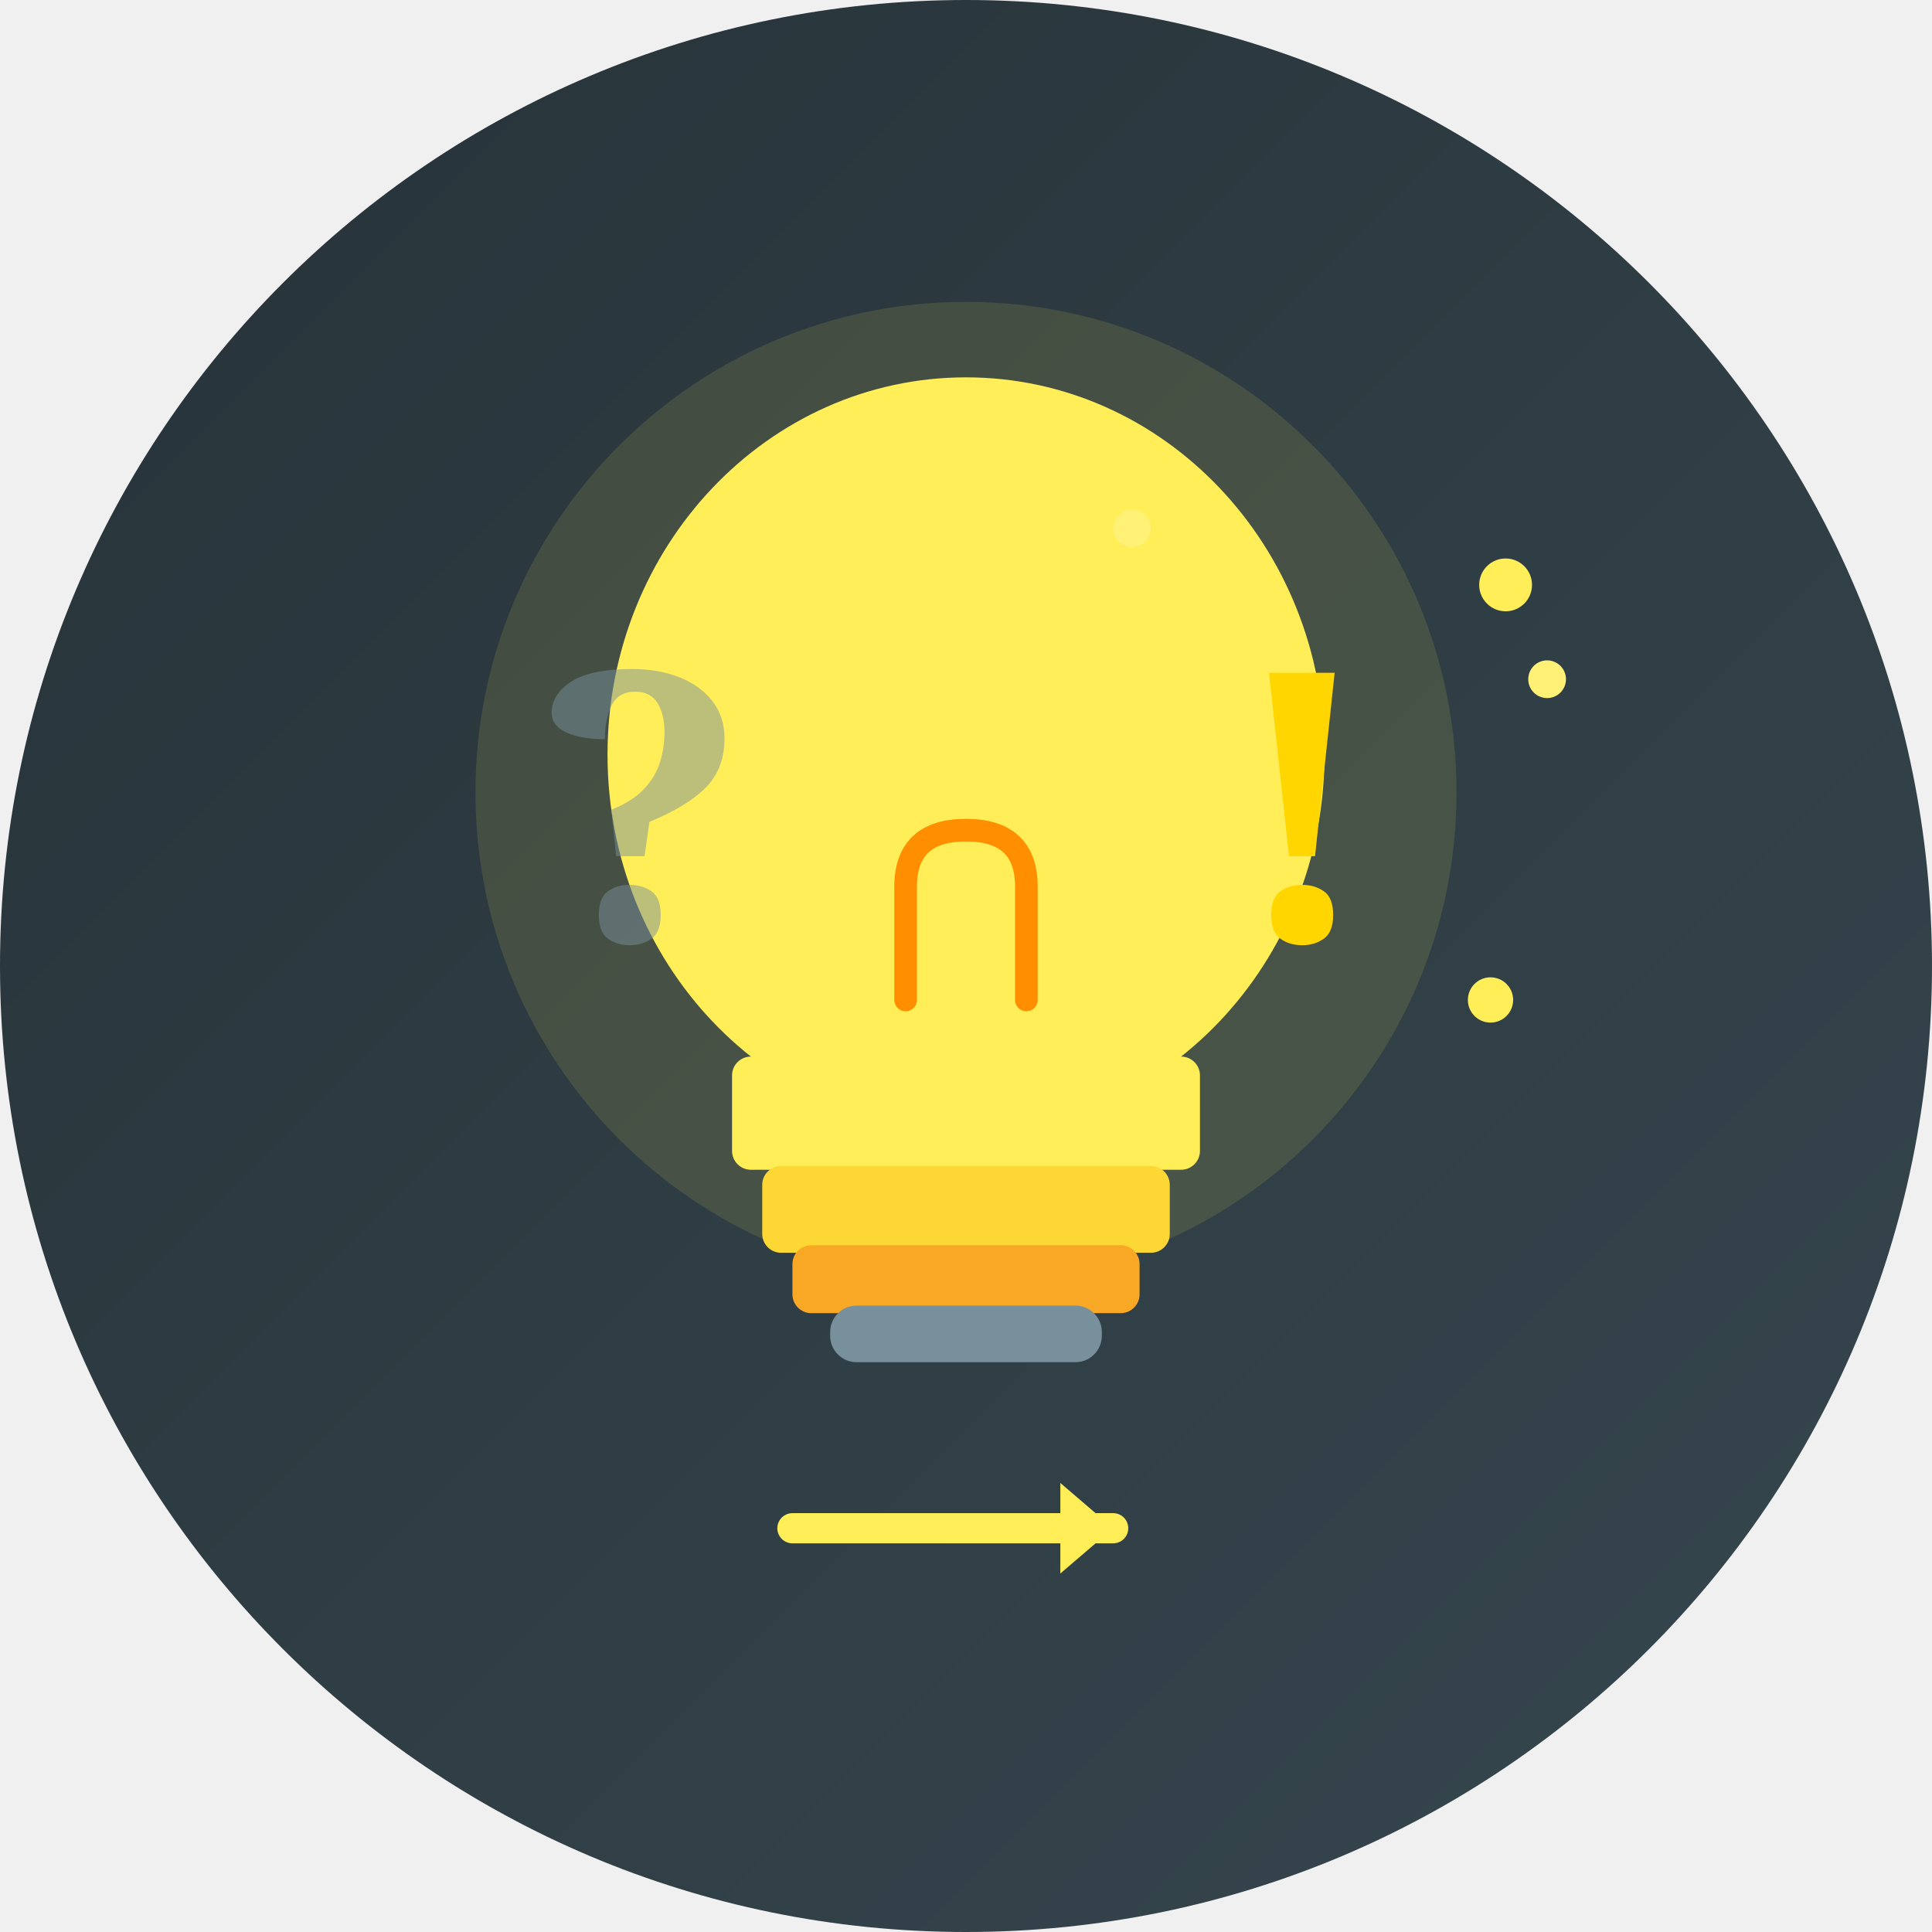
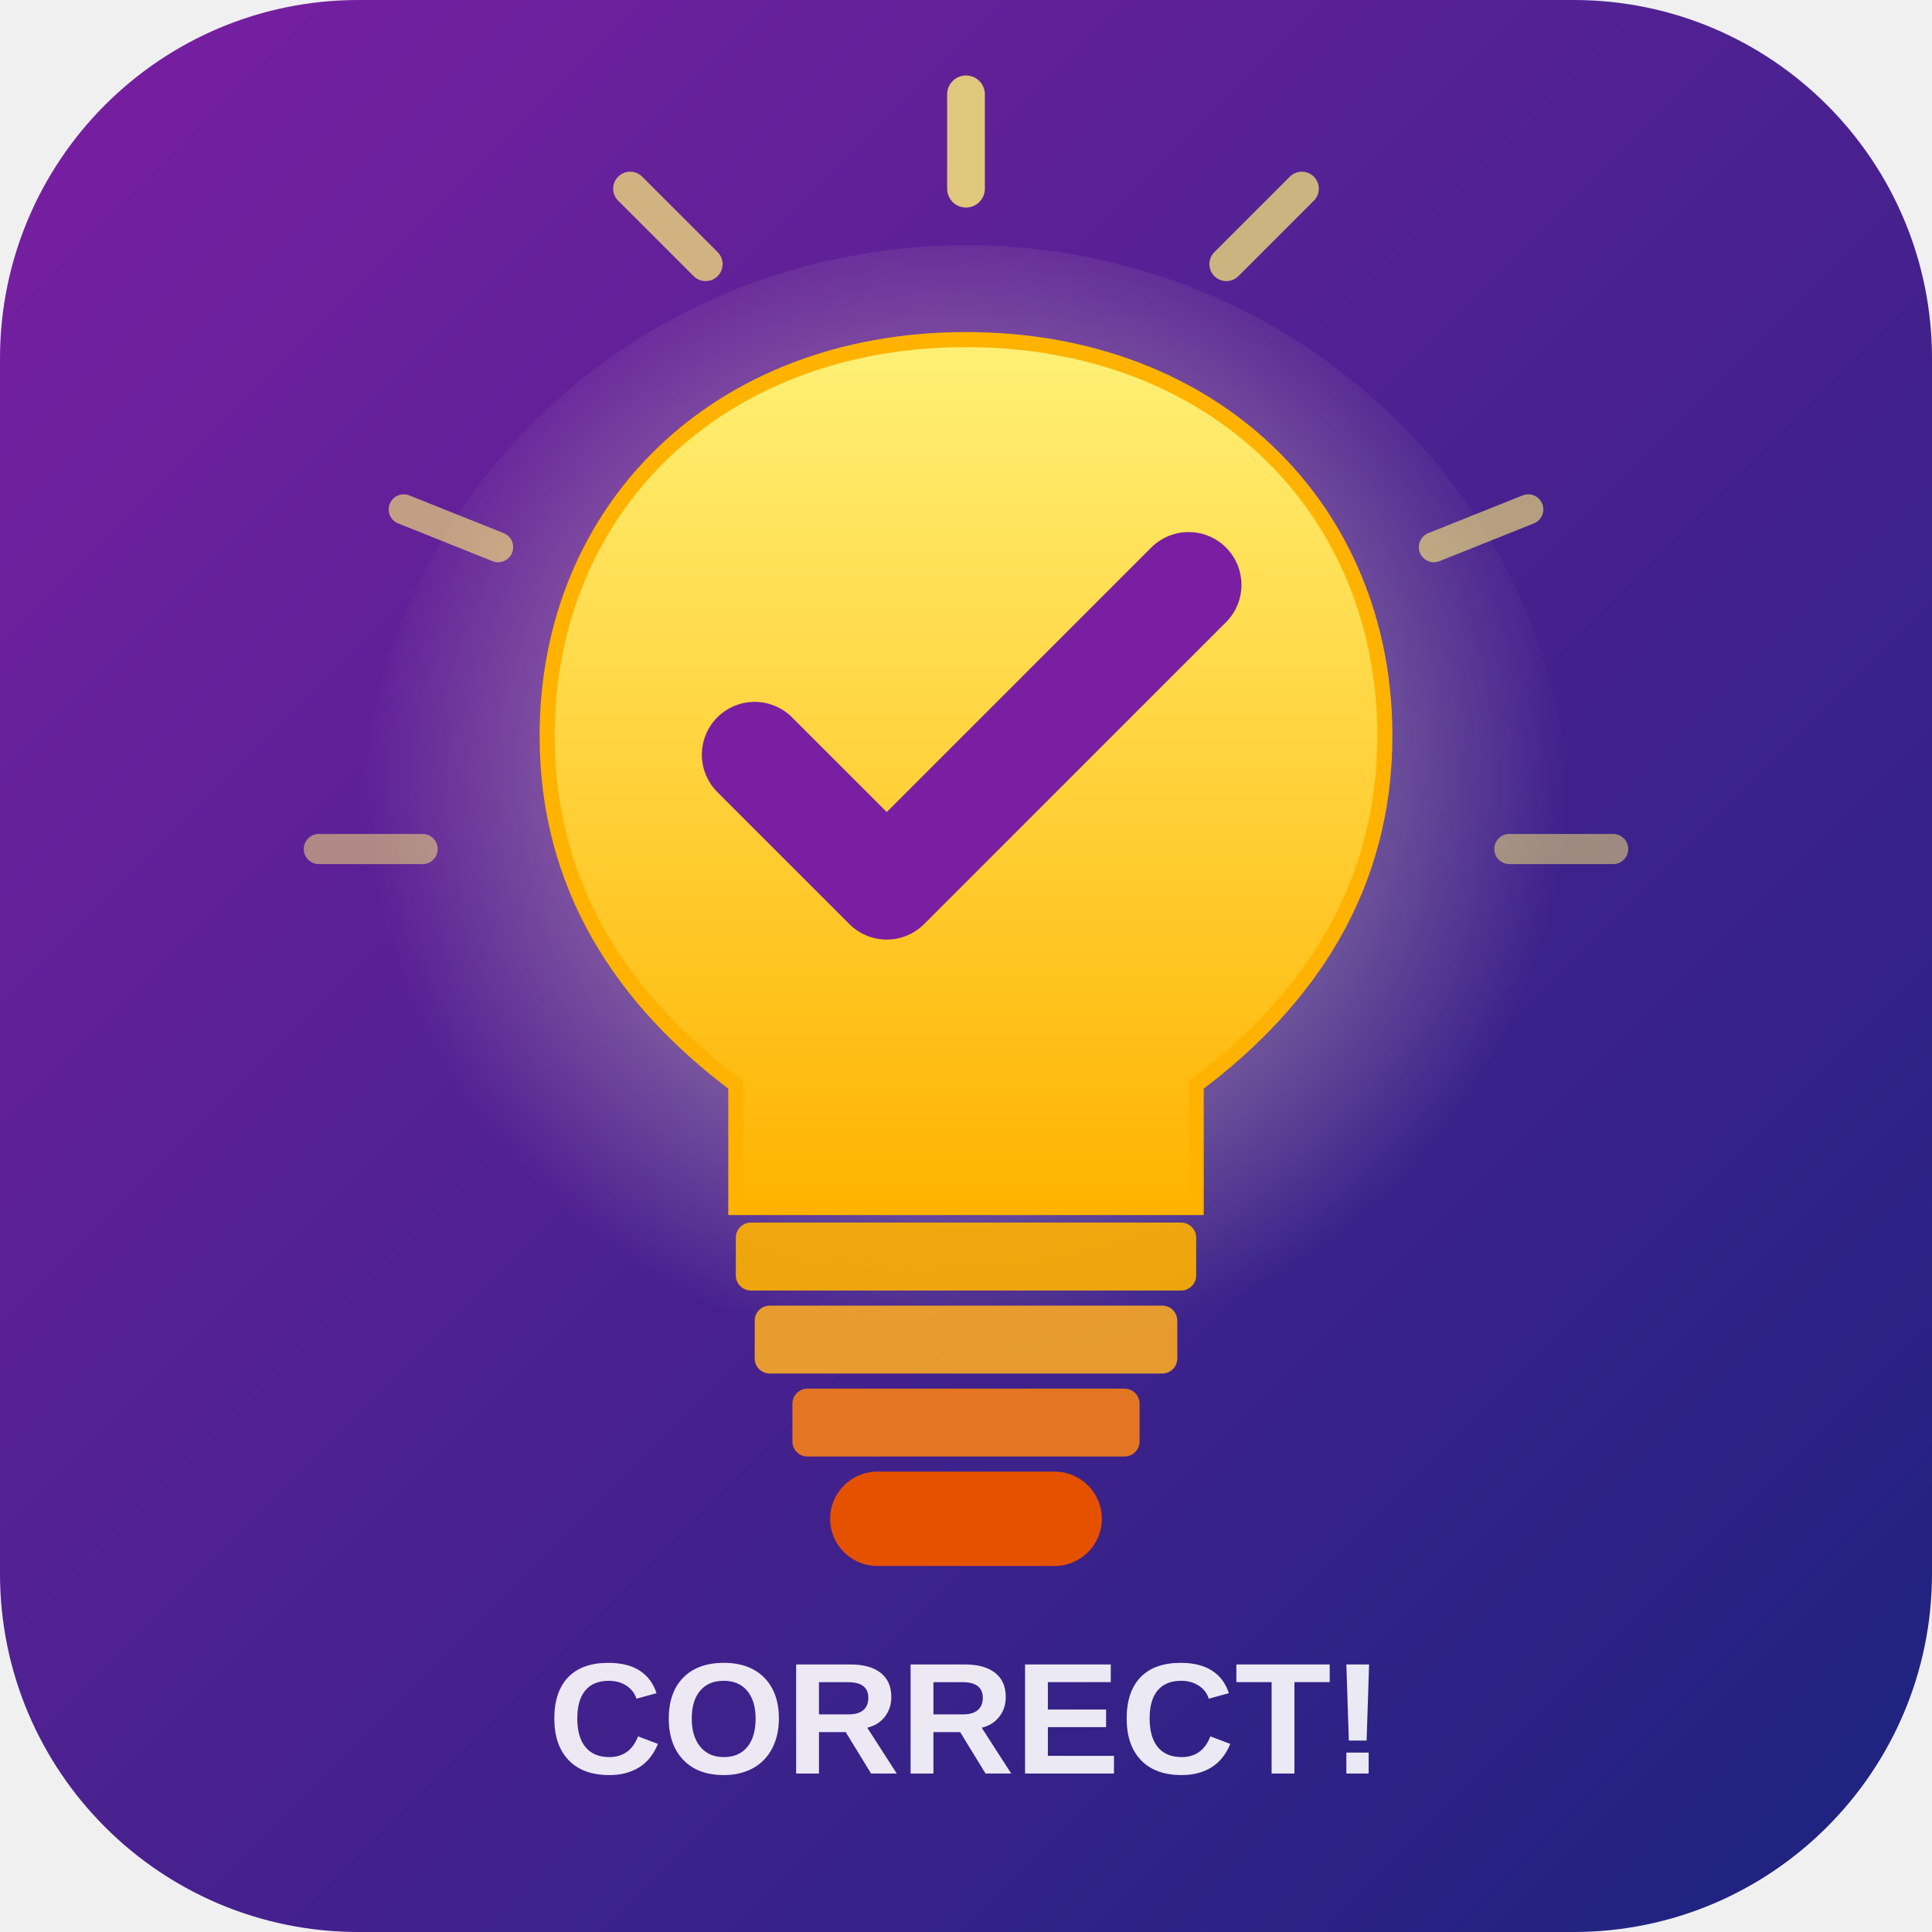
<svg xmlns="http://www.w3.org/2000/svg" viewBox="0 0 1024 1024">
  <defs>
-     <linearGradient id="bg" x1="0" y1="0" x2="1" y2="1">
-       <stop offset="0%" stop-color="#263238" />
-       <stop offset="100%" stop-color="#37474F" />
+     <linearGradient id="bg04" x1="0" y1="0" x2="1" y2="1">
+       <stop offset="0%" stop-color="#7B1FA2" />
+       <stop offset="100%" stop-color="#1A237E" />
    </linearGradient>
-     <linearGradient id="glow" cx="50%" cy="50%" r="50%" fx="50%" fy="50%">
-       <stop offset="0%" stop-color="#FFEE58" stop-opacity="1" />
-       <stop offset="100%" stop-color="#F9A825" stop-opacity="0" />
+     <linearGradient id="bulb04" x1="0.5" y1="0" x2="0.5" y2="1">
+       <stop offset="0%" stop-color="#FFF176" />
+       <stop offset="100%" stop-color="#FFB300" />
    </linearGradient>
+     <radialGradient id="glow04" cx="50%" cy="45%" r="50%">
+       <stop offset="0%" stop-color="#FFF9C4" stop-opacity="0.7" />
+       <stop offset="100%" stop-color="#FFF9C4" stop-opacity="0" />
+     </radialGradient>
  </defs>
-   <circle cx="512" cy="512" r="512" fill="url(#bg)" />
-   <circle cx="512" cy="420" r="260" fill="#FFEE58" opacity="0.12" />
-   <circle cx="512" cy="420" r="180" fill="#FFEE58" opacity="0.18" />
-   <ellipse cx="512" cy="400" rx="190" ry="200" fill="#FFEE58" />
-   <rect x="388" y="560" width="248" height="60" rx="10" fill="#FFEE58" />
-   <rect x="404" y="618" width="216" height="46" rx="10" fill="#FDD835" />
-   <rect x="420" y="660" width="184" height="36" rx="10" fill="#F9A825" />
-   <rect x="440" y="692" width="144" height="30" rx="14" fill="#78909C" />
-   <path d="M 480 530 L 480 470 Q 480 440 512 440 Q 544 440 544 470 L 544 530" fill="none" stroke="#FF8F00" stroke-width="12" stroke-linecap="round" />
-   <text x="340" y="430" text-anchor="middle" dominant-baseline="middle" font-size="200" font-family="Georgia,serif" font-weight="bold" fill="#78909C" opacity="0.5">?</text>
-   <line x1="420" y1="810" x2="590" y2="810" stroke="#FFEE58" stroke-width="16" stroke-linecap="round" />
-   <polygon points="590,810 562,786 562,834" fill="#FFEE58" />
-   <text x="690" y="430" text-anchor="middle" dominant-baseline="middle" font-size="200" font-family="Georgia,serif" font-weight="bold" fill="#FFD600">!</text>
-   <circle cx="798" cy="310" r="14" fill="#FFEE58" />
-   <circle cx="820" cy="360" r="10" fill="#FFF176" />
-   <circle cx="790" cy="530" r="12" fill="#FFEE58" />
-   <circle cx="600" cy="280" r="10" fill="#FFF176" />
+   <rect x="0" y="0" width="1024" height="1024" rx="190" fill="url(#bg04)" />
+   <ellipse cx="512" cy="440" rx="320" ry="310" fill="url(#glow04)" />
+   <path d="M512 180 C380 180 290 270 290 390 C290 470 330 530 390 575 L390 640 L634 640 L634 575 C694 530 734 470 734 390 C734 270 644 180 512 180 Z" fill="url(#bulb04)" stroke="#FFB300" stroke-width="8" />
+   <rect x="390" y="648" width="244" height="36" rx="8" fill="#FFB300" opacity="0.9" />
+   <rect x="400" y="692" width="224" height="36" rx="8" fill="#F9A825" opacity="0.9" />
+   <rect x="420" y="736" width="184" height="36" rx="8" fill="#F57F17" opacity="0.9" />
+   <rect x="440" y="780" width="144" height="50" rx="25" fill="#E65100" />
+   <path d="M400 400 L470 470 L630 310" fill="none" stroke="#7B1FA2" stroke-width="56" stroke-linecap="round" stroke-linejoin="round" />
+   <line x1="512" y1="100" x2="512" y2="50" stroke="#FFF176" stroke-width="20" stroke-linecap="round" opacity="0.8" />
+   <line x1="650" y1="140" x2="690" y2="100" stroke="#FFF176" stroke-width="18" stroke-linecap="round" opacity="0.7" />
+   <line x1="374" y1="140" x2="334" y2="100" stroke="#FFF176" stroke-width="18" stroke-linecap="round" opacity="0.7" />
+   <line x1="760" y1="290" x2="810" y2="270" stroke="#FFF176" stroke-width="16" stroke-linecap="round" opacity="0.6" />
+   <line x1="264" y1="290" x2="214" y2="270" stroke="#FFF176" stroke-width="16" stroke-linecap="round" opacity="0.6" />
+   <line x1="800" y1="450" x2="855" y2="450" stroke="#FFF176" stroke-width="16" stroke-linecap="round" opacity="0.5" />
+   <line x1="224" y1="450" x2="169" y2="450" stroke="#FFF176" stroke-width="16" stroke-linecap="round" opacity="0.5" />
+   <text x="512" y="940" font-family="'Segoe UI',Arial,sans-serif" font-size="84" font-weight="bold" fill="white" text-anchor="middle" opacity="0.9">CORRECT!</text>
</svg>
